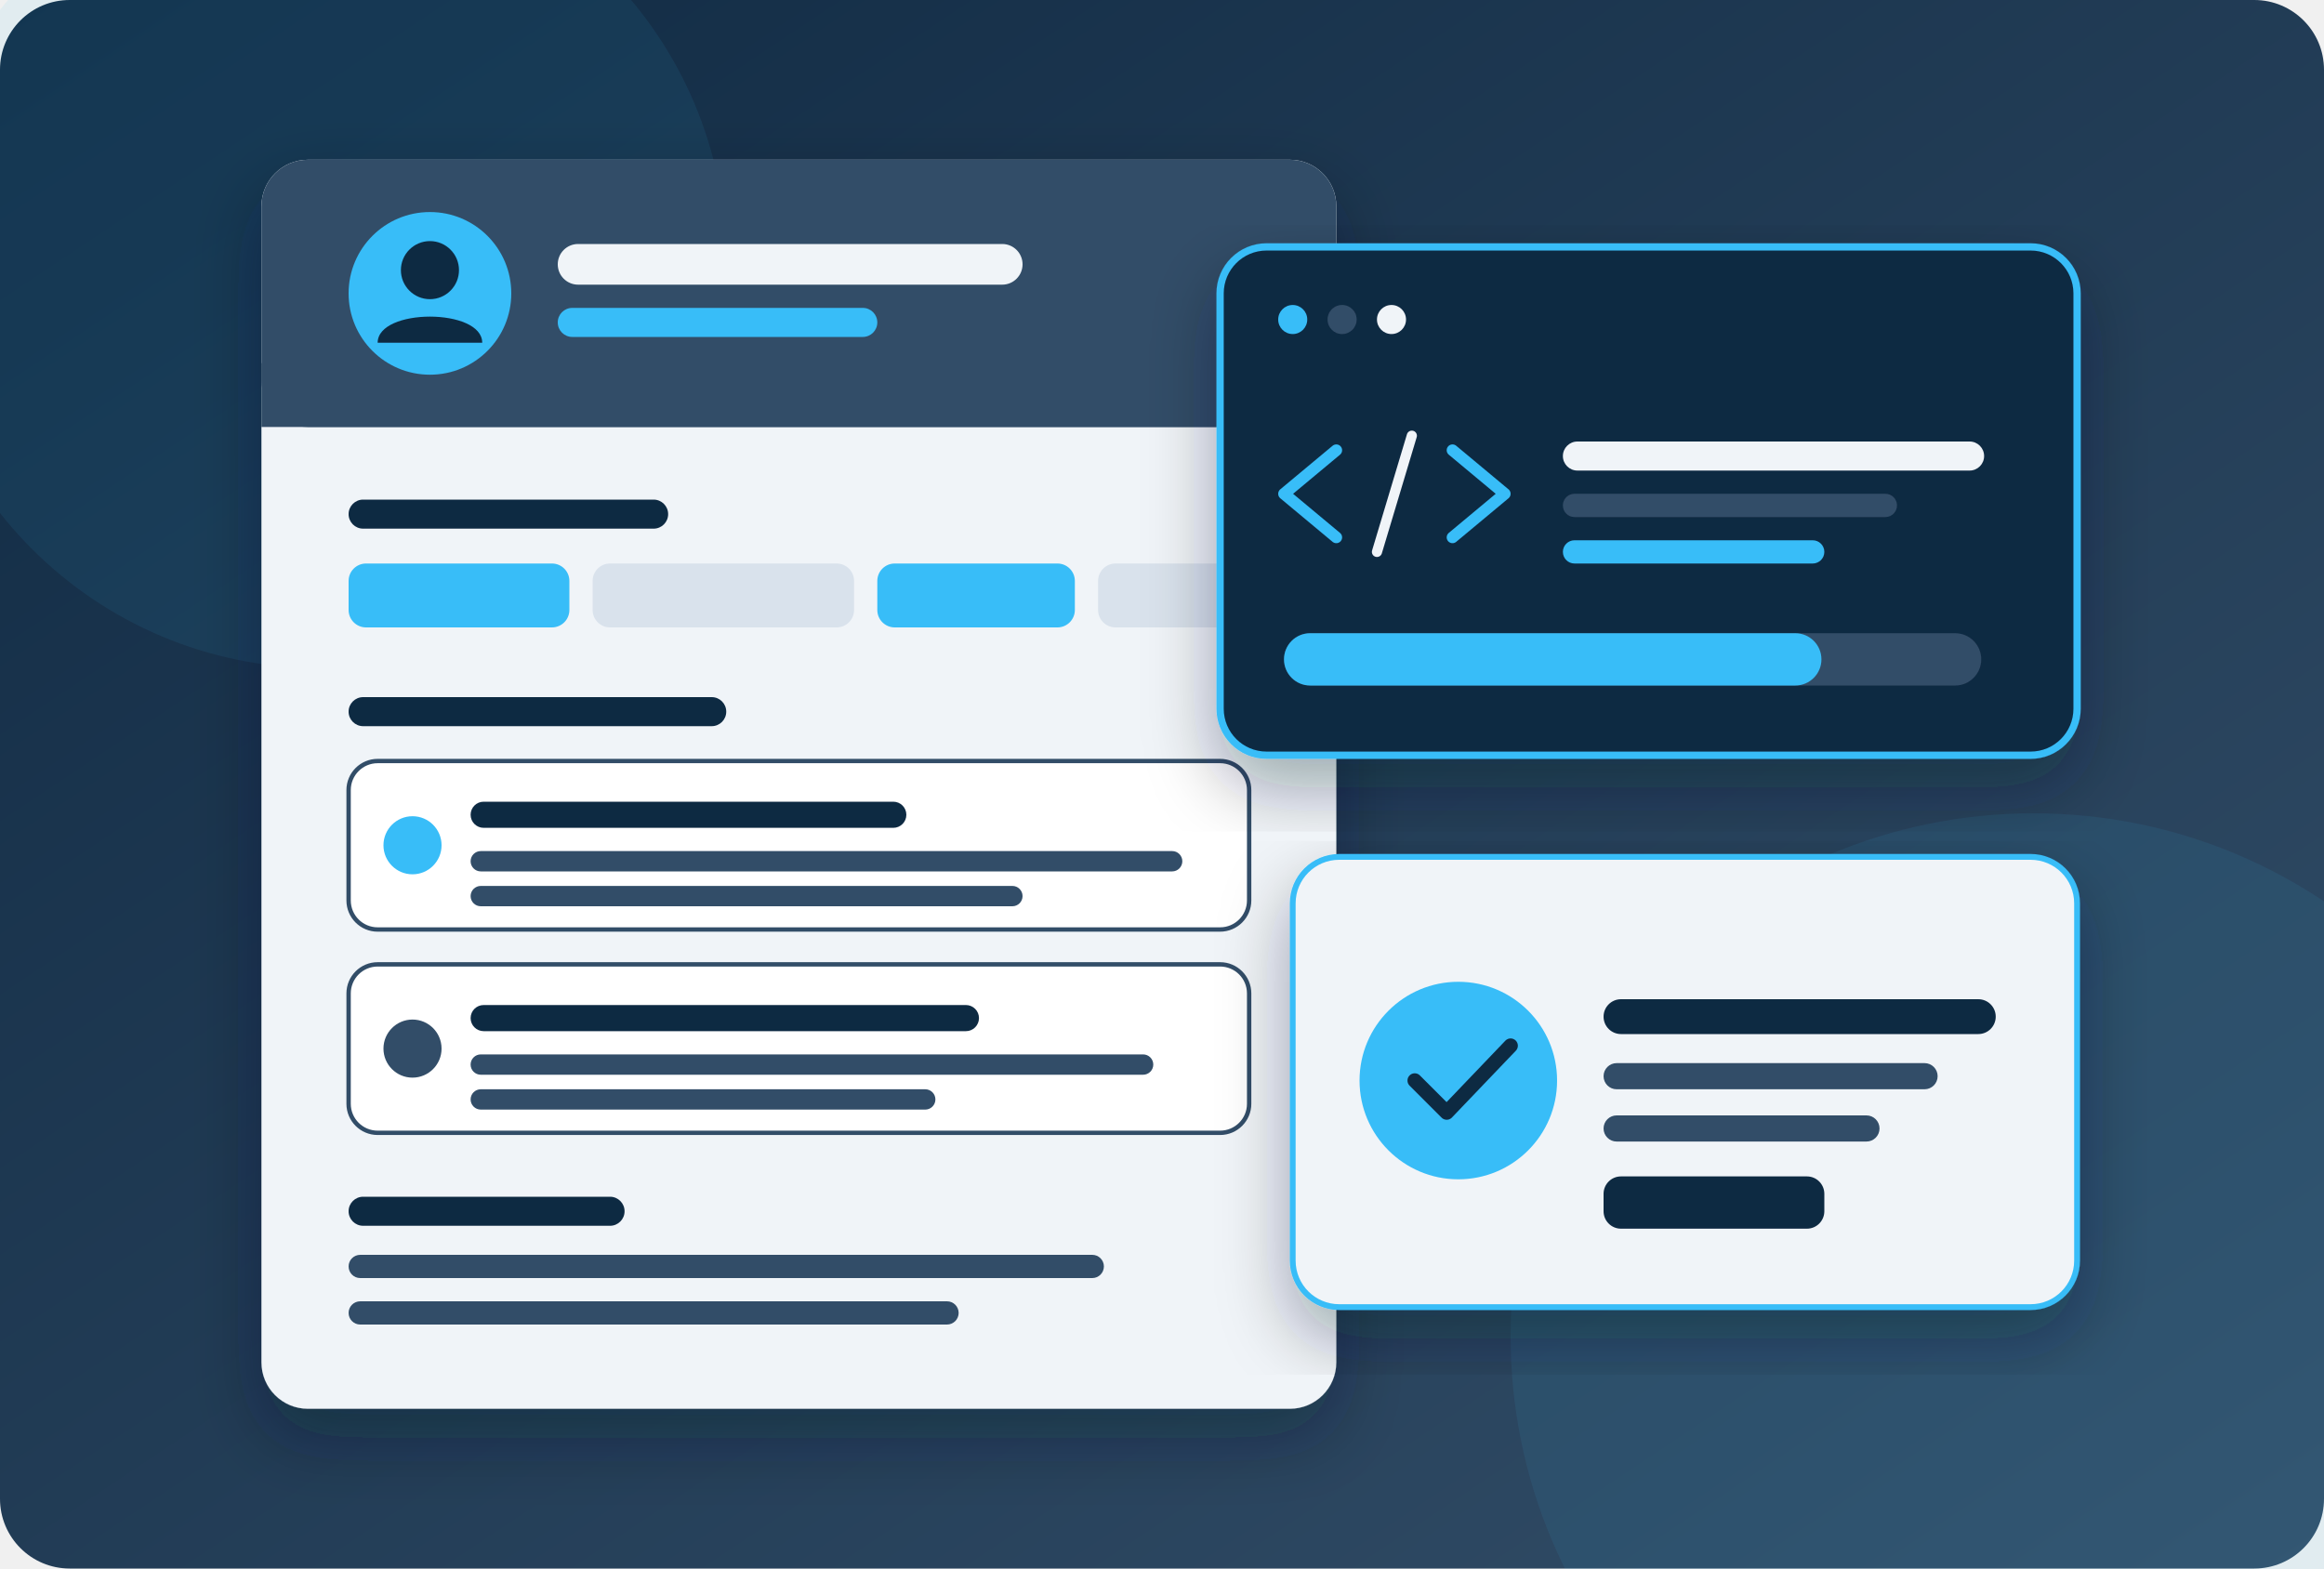
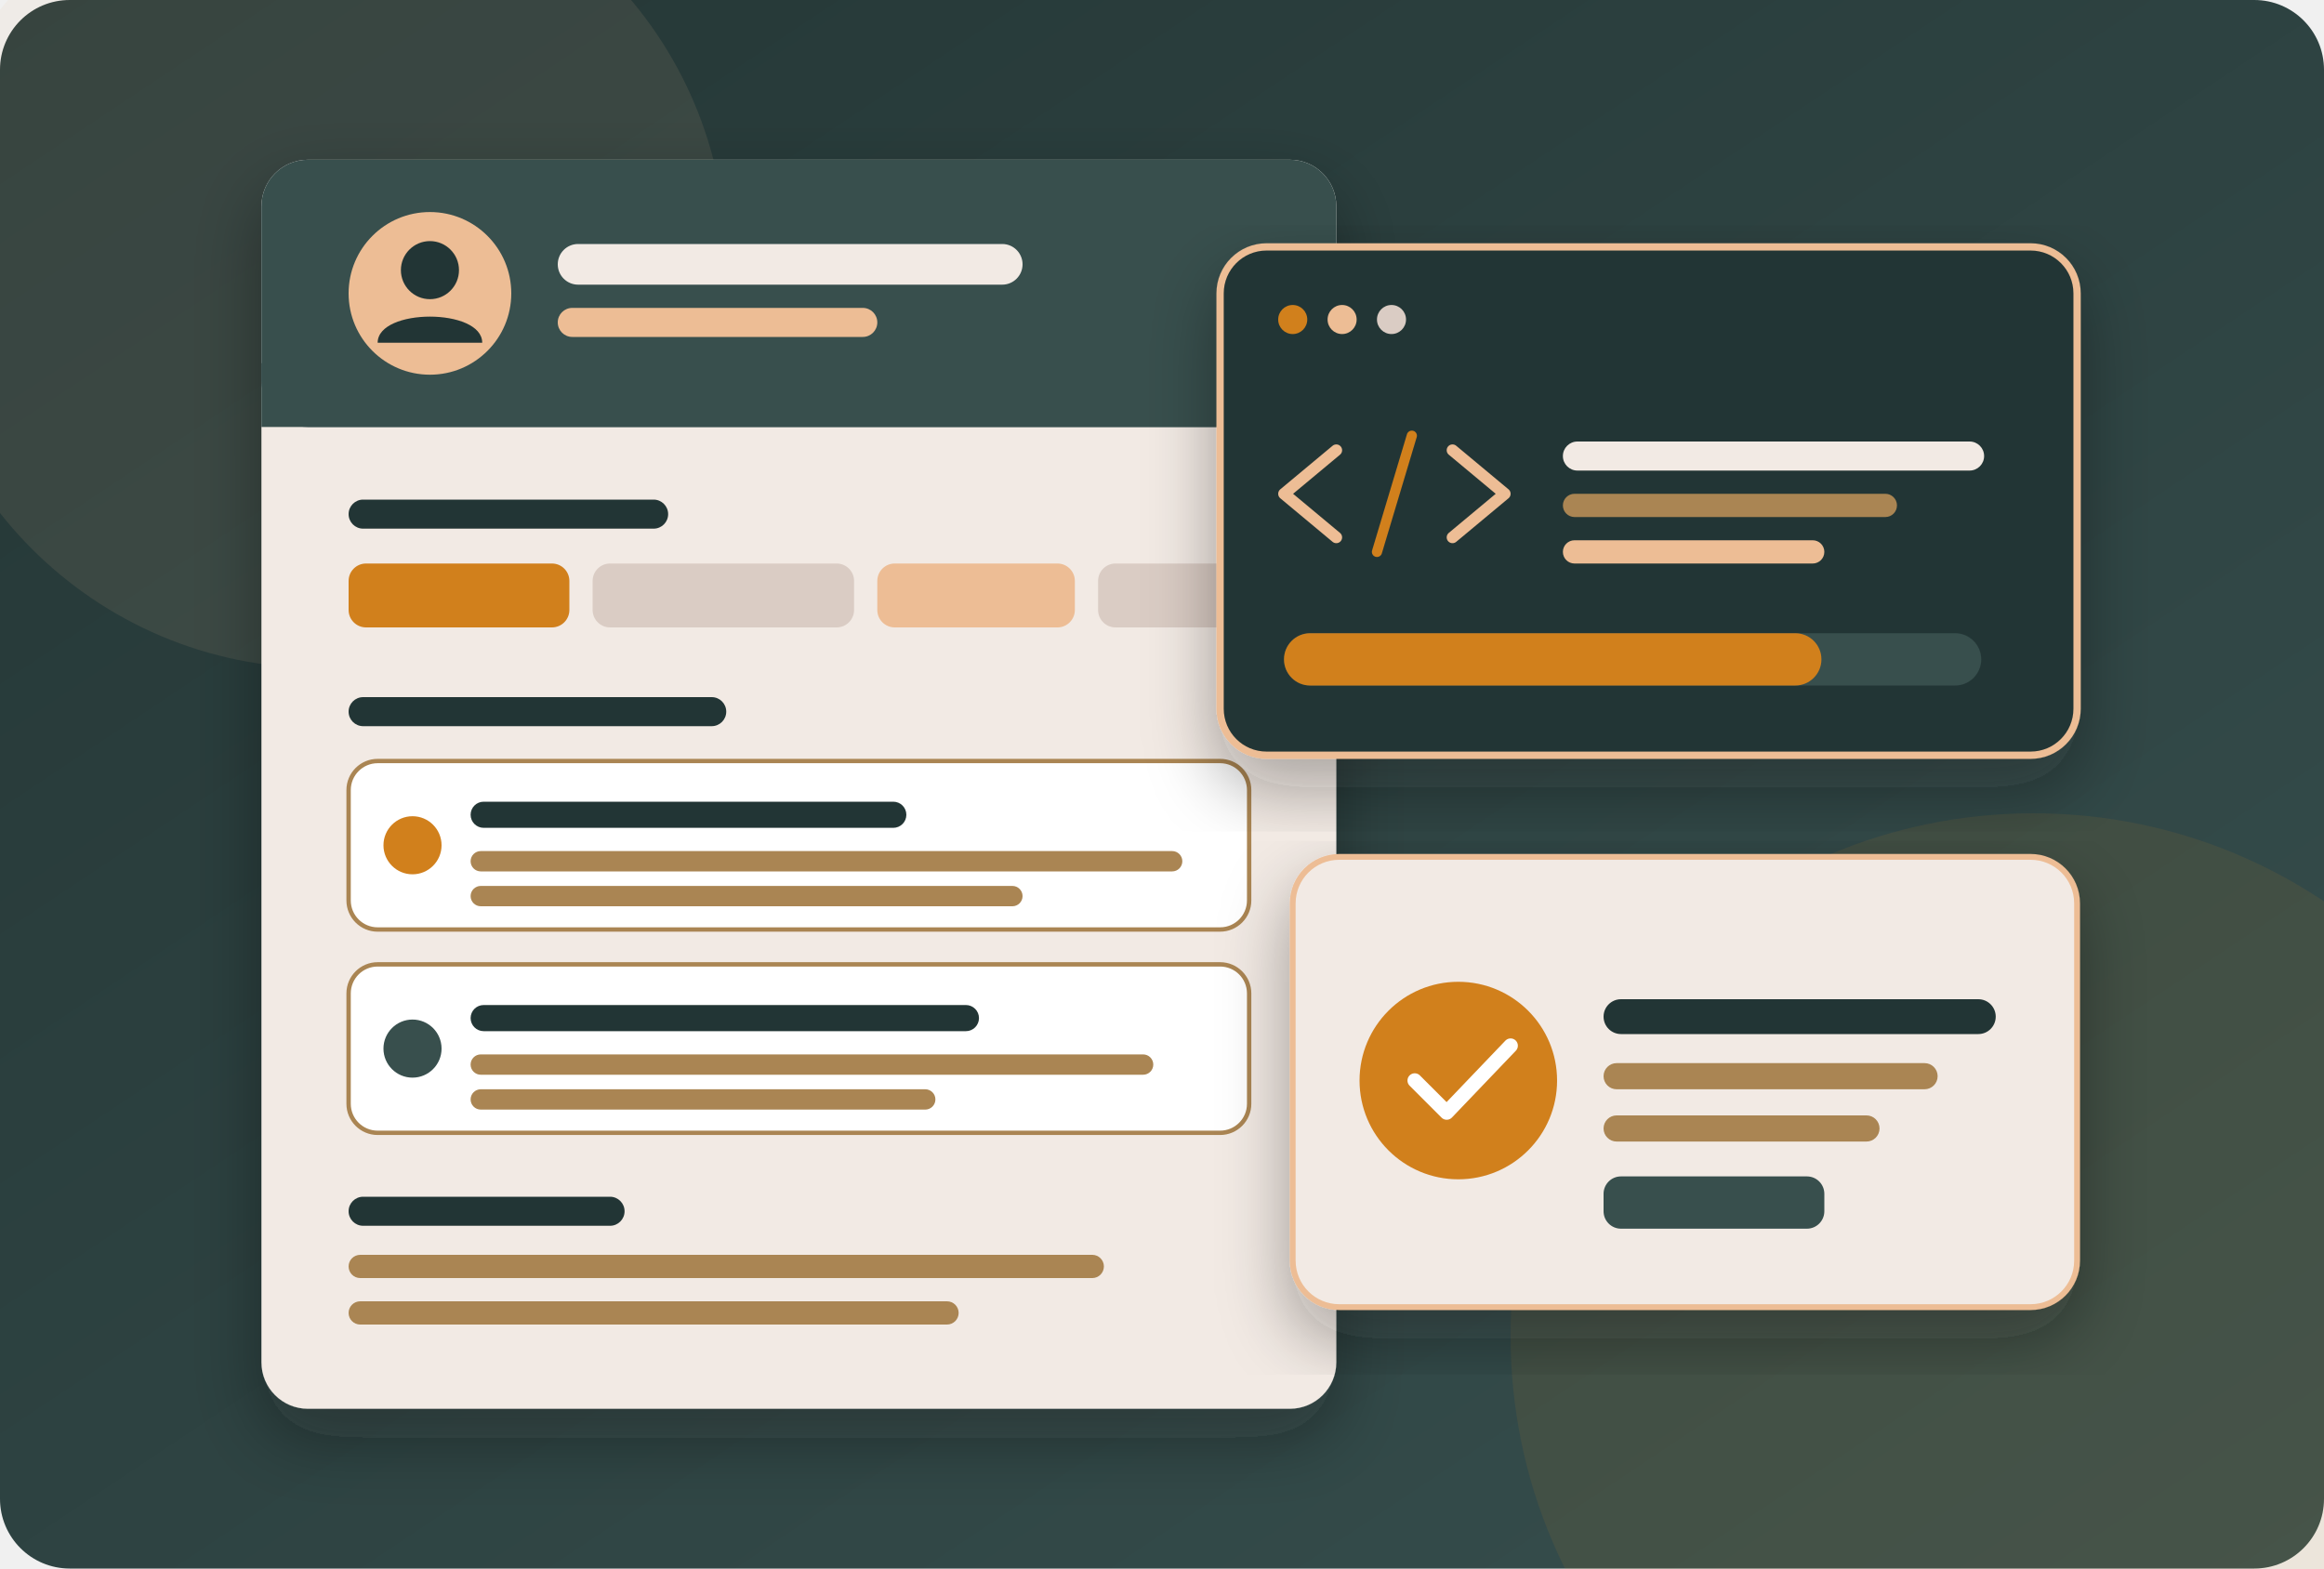
<svg xmlns="http://www.w3.org/2000/svg" viewBox="0 0 800 540" role="img" aria-label="Technical CV and project portfolio illustration">
  <defs>
    <linearGradient id="bgGrad" x1="0%" y1="0%" x2="100%" y2="100%">
-       <stop offset="0%" stop-color="#102A43" />
-       <stop offset="100%" stop-color="#334E68" />
+       <stop offset="0%" stop-color="#243635" />
+       <stop offset="100%" stop-color="#374F4E" />
    </linearGradient>
    <filter id="cardShadow" x="-10%" y="-10%" width="125%" height="125%">
-       <feDropShadow dx="0" dy="10" stdDeviation="12" flood-color="#091929" flood-opacity="0.35" />
+       <feDropShadow dx="0" dy="10" stdDeviation="12" flood-color="#14201F" flood-opacity="0.35" />
    </filter>
  </defs>
  <rect width="800" height="540" rx="24" fill="url(#bgGrad)" />
-   <circle cx="110" cy="90" r="140" fill="#38BDF8" opacity="0.08" />
-   <circle cx="700" cy="460" r="180" fill="#38BDF8" opacity="0.08" />
+   <circle cx="110" cy="90" r="140" fill="#EDBD95" opacity="0.10" />
+   <circle cx="700" cy="460" r="180" fill="#D1801E" opacity="0.10" />
  <g filter="url(#cardShadow)">
-     <rect x="90" y="55" width="370" height="430" rx="16" fill="#F0F4F8" />
-     <rect x="90" y="55" width="370" height="92" rx="16" fill="#334E68" />
-     <rect x="90" y="125" width="370" height="22" fill="#334E68" />
-     <circle cx="148" cy="101" r="28" fill="#38BDF8" />
-     <circle cx="148" cy="93" r="10" fill="#102A43" />
-     <path d="M130 118 C130 106, 166 106, 166 118" fill="#102A43" />
-     <rect x="192" y="84" width="160" height="14" rx="7" fill="#F0F4F8" />
-     <rect x="192" y="106" width="110" height="10" rx="5" fill="#38BDF8" />
-     <rect x="120" y="172" width="110" height="10" rx="5" fill="#102A43" />
-     <rect x="120" y="194" width="76" height="22" rx="6" fill="#38BDF8" />
-     <rect x="204" y="194" width="90" height="22" rx="6" fill="#D9E2EC" />
-     <rect x="302" y="194" width="68" height="22" rx="6" fill="#38BDF8" />
-     <rect x="378" y="194" width="52" height="22" rx="6" fill="#D9E2EC" />
-     <rect x="120" y="240" width="130" height="10" rx="5" fill="#102A43" />
-     <rect x="120" y="262" width="310" height="58" rx="10" fill="#FFFFFF" stroke="#334E68" stroke-width="1.5" />
-     <circle cx="142" cy="291" r="10" fill="#38BDF8" />
-     <rect x="162" y="276" width="150" height="9" rx="4.5" fill="#102A43" />
-     <rect x="162" y="293" width="245" height="7" rx="3.5" fill="#334E68" />
-     <rect x="162" y="305" width="190" height="7" rx="3.5" fill="#334E68" />
-     <rect x="120" y="332" width="310" height="58" rx="10" fill="#FFFFFF" stroke="#334E68" stroke-width="1.5" />
-     <circle cx="142" cy="361" r="10" fill="#334E68" />
-     <rect x="162" y="346" width="175" height="9" rx="4.5" fill="#102A43" />
-     <rect x="162" y="363" width="235" height="7" rx="3.5" fill="#334E68" />
-     <rect x="162" y="375" width="160" height="7" rx="3.5" fill="#334E68" />
-     <rect x="120" y="412" width="95" height="10" rx="5" fill="#102A43" />
-     <rect x="120" y="432" width="260" height="8" rx="4" fill="#334E68" />
-     <rect x="120" y="448" width="210" height="8" rx="4" fill="#334E68" />
+     <rect x="90" y="55" width="370" height="430" rx="16" fill="#F2EAE4" />
+     <rect x="90" y="55" width="370" height="92" rx="16" fill="#374F4E" />
+     <rect x="90" y="125" width="370" height="22" fill="#374F4E" />
+     <circle cx="148" cy="101" r="28" fill="#EDBD95" />
+     <circle cx="148" cy="93" r="10" fill="#243635" />
+     <path d="M130 118 C130 106, 166 106, 166 118" fill="#243635" />
+     <rect x="192" y="84" width="160" height="14" rx="7" fill="#F2EAE4" />
+     <rect x="192" y="106" width="110" height="10" rx="5" fill="#EDBD95" />
+     <rect x="120" y="172" width="110" height="10" rx="5" fill="#243635" />
+     <rect x="120" y="194" width="76" height="22" rx="6" fill="#D1801E" />
+     <rect x="204" y="194" width="90" height="22" rx="6" fill="#DACCC4" />
+     <rect x="302" y="194" width="68" height="22" rx="6" fill="#EDBD95" />
+     <rect x="378" y="194" width="52" height="22" rx="6" fill="#DACCC4" />
+     <rect x="120" y="240" width="130" height="10" rx="5" fill="#243635" />
+     <rect x="120" y="262" width="310" height="58" rx="10" fill="#FFFFFF" stroke="#AA8552" stroke-width="1.5" />
+     <circle cx="142" cy="291" r="10" fill="#D1801E" />
+     <rect x="162" y="276" width="150" height="9" rx="4.5" fill="#243635" />
+     <rect x="162" y="293" width="245" height="7" rx="3.5" fill="#AA8552" />
+     <rect x="162" y="305" width="190" height="7" rx="3.5" fill="#AA8552" />
+     <rect x="120" y="332" width="310" height="58" rx="10" fill="#FFFFFF" stroke="#AA8552" stroke-width="1.5" />
+     <circle cx="142" cy="361" r="10" fill="#374F4E" />
+     <rect x="162" y="346" width="175" height="9" rx="4.5" fill="#243635" />
+     <rect x="162" y="363" width="235" height="7" rx="3.5" fill="#AA8552" />
+     <rect x="162" y="375" width="160" height="7" rx="3.5" fill="#AA8552" />
+     <rect x="120" y="412" width="95" height="10" rx="5" fill="#243635" />
+     <rect x="120" y="432" width="260" height="8" rx="4" fill="#AA8552" />
+     <rect x="120" y="448" width="210" height="8" rx="4" fill="#AA8552" />
  </g>
  <g filter="url(#cardShadow)">
-     <rect x="420" y="85" width="295" height="175" rx="16" fill="#102A43" stroke="#38BDF8" stroke-width="2.5" />
-     <circle cx="445" cy="110" r="5" fill="#38BDF8" />
-     <circle cx="462" cy="110" r="5" fill="#334E68" />
-     <circle cx="479" cy="110" r="5" fill="#F0F4F8" />
-     <path d="M460 155 L442 170 L460 185" fill="none" stroke="#38BDF8" stroke-width="4" stroke-linecap="round" stroke-linejoin="round" />
-     <path d="M500 155 L518 170 L500 185" fill="none" stroke="#38BDF8" stroke-width="4" stroke-linecap="round" stroke-linejoin="round" />
-     <line x1="486" y1="150" x2="474" y2="190" stroke="#F0F4F8" stroke-width="3.5" stroke-linecap="round" />
-     <rect x="538" y="152" width="145" height="10" rx="5" fill="#F0F4F8" />
-     <rect x="538" y="170" width="115" height="8" rx="4" fill="#334E68" />
-     <rect x="538" y="186" width="90" height="8" rx="4" fill="#38BDF8" />
-     <rect x="442" y="218" width="240" height="18" rx="9" fill="#334E68" />
-     <rect x="442" y="218" width="185" height="18" rx="9" fill="#38BDF8" />
+     <rect x="420" y="85" width="295" height="175" rx="16" fill="#243635" stroke="#EDBD95" stroke-width="2.5" />
+     <circle cx="445" cy="110" r="5" fill="#D1801E" />
+     <circle cx="462" cy="110" r="5" fill="#EDBD95" />
+     <circle cx="479" cy="110" r="5" fill="#DACCC4" />
+     <path d="M460 155 L442 170 L460 185" fill="none" stroke="#EDBD95" stroke-width="4" stroke-linecap="round" stroke-linejoin="round" />
+     <path d="M500 155 L518 170 L500 185" fill="none" stroke="#EDBD95" stroke-width="4" stroke-linecap="round" stroke-linejoin="round" />
+     <line x1="486" y1="150" x2="474" y2="190" stroke="#D1801E" stroke-width="3.5" stroke-linecap="round" />
+     <rect x="538" y="152" width="145" height="10" rx="5" fill="#F2EAE4" />
+     <rect x="538" y="170" width="115" height="8" rx="4" fill="#AA8552" />
+     <rect x="538" y="186" width="90" height="8" rx="4" fill="#EDBD95" />
+     <rect x="442" y="218" width="240" height="18" rx="9" fill="#374F4E" />
+     <rect x="442" y="218" width="185" height="18" rx="9" fill="#D1801E" />
  </g>
  <g filter="url(#cardShadow)">
-     <rect x="445" y="295" width="270" height="155" rx="16" fill="#F0F4F8" stroke="#38BDF8" stroke-width="2" />
-     <circle cx="502" cy="372" r="34" fill="#38BDF8" />
-     <path d="M487 372 L498 383 L520 360" fill="none" stroke="#102A43" stroke-width="5" stroke-linecap="round" stroke-linejoin="round" />
-     <rect x="552" y="344" width="135" height="12" rx="6" fill="#102A43" />
-     <rect x="552" y="366" width="115" height="9" rx="4.5" fill="#334E68" />
-     <rect x="552" y="384" width="95" height="9" rx="4.5" fill="#334E68" />
-     <rect x="552" y="405" width="76" height="18" rx="6" fill="#102A43" />
+     <rect x="445" y="295" width="270" height="155" rx="16" fill="#F2EAE4" stroke="#EDBD95" stroke-width="2" />
+     <circle cx="502" cy="372" r="34" fill="#D1801E" />
+     <path d="M487 372 L498 383 L520 360" fill="none" stroke="#FFFFFF" stroke-width="5" stroke-linecap="round" stroke-linejoin="round" />
+     <rect x="552" y="344" width="135" height="12" rx="6" fill="#243635" />
+     <rect x="552" y="366" width="115" height="9" rx="4.5" fill="#AA8552" />
+     <rect x="552" y="384" width="95" height="9" rx="4.5" fill="#AA8552" />
+     <rect x="552" y="405" width="76" height="18" rx="6" fill="#374F4E" />
  </g>
</svg>
